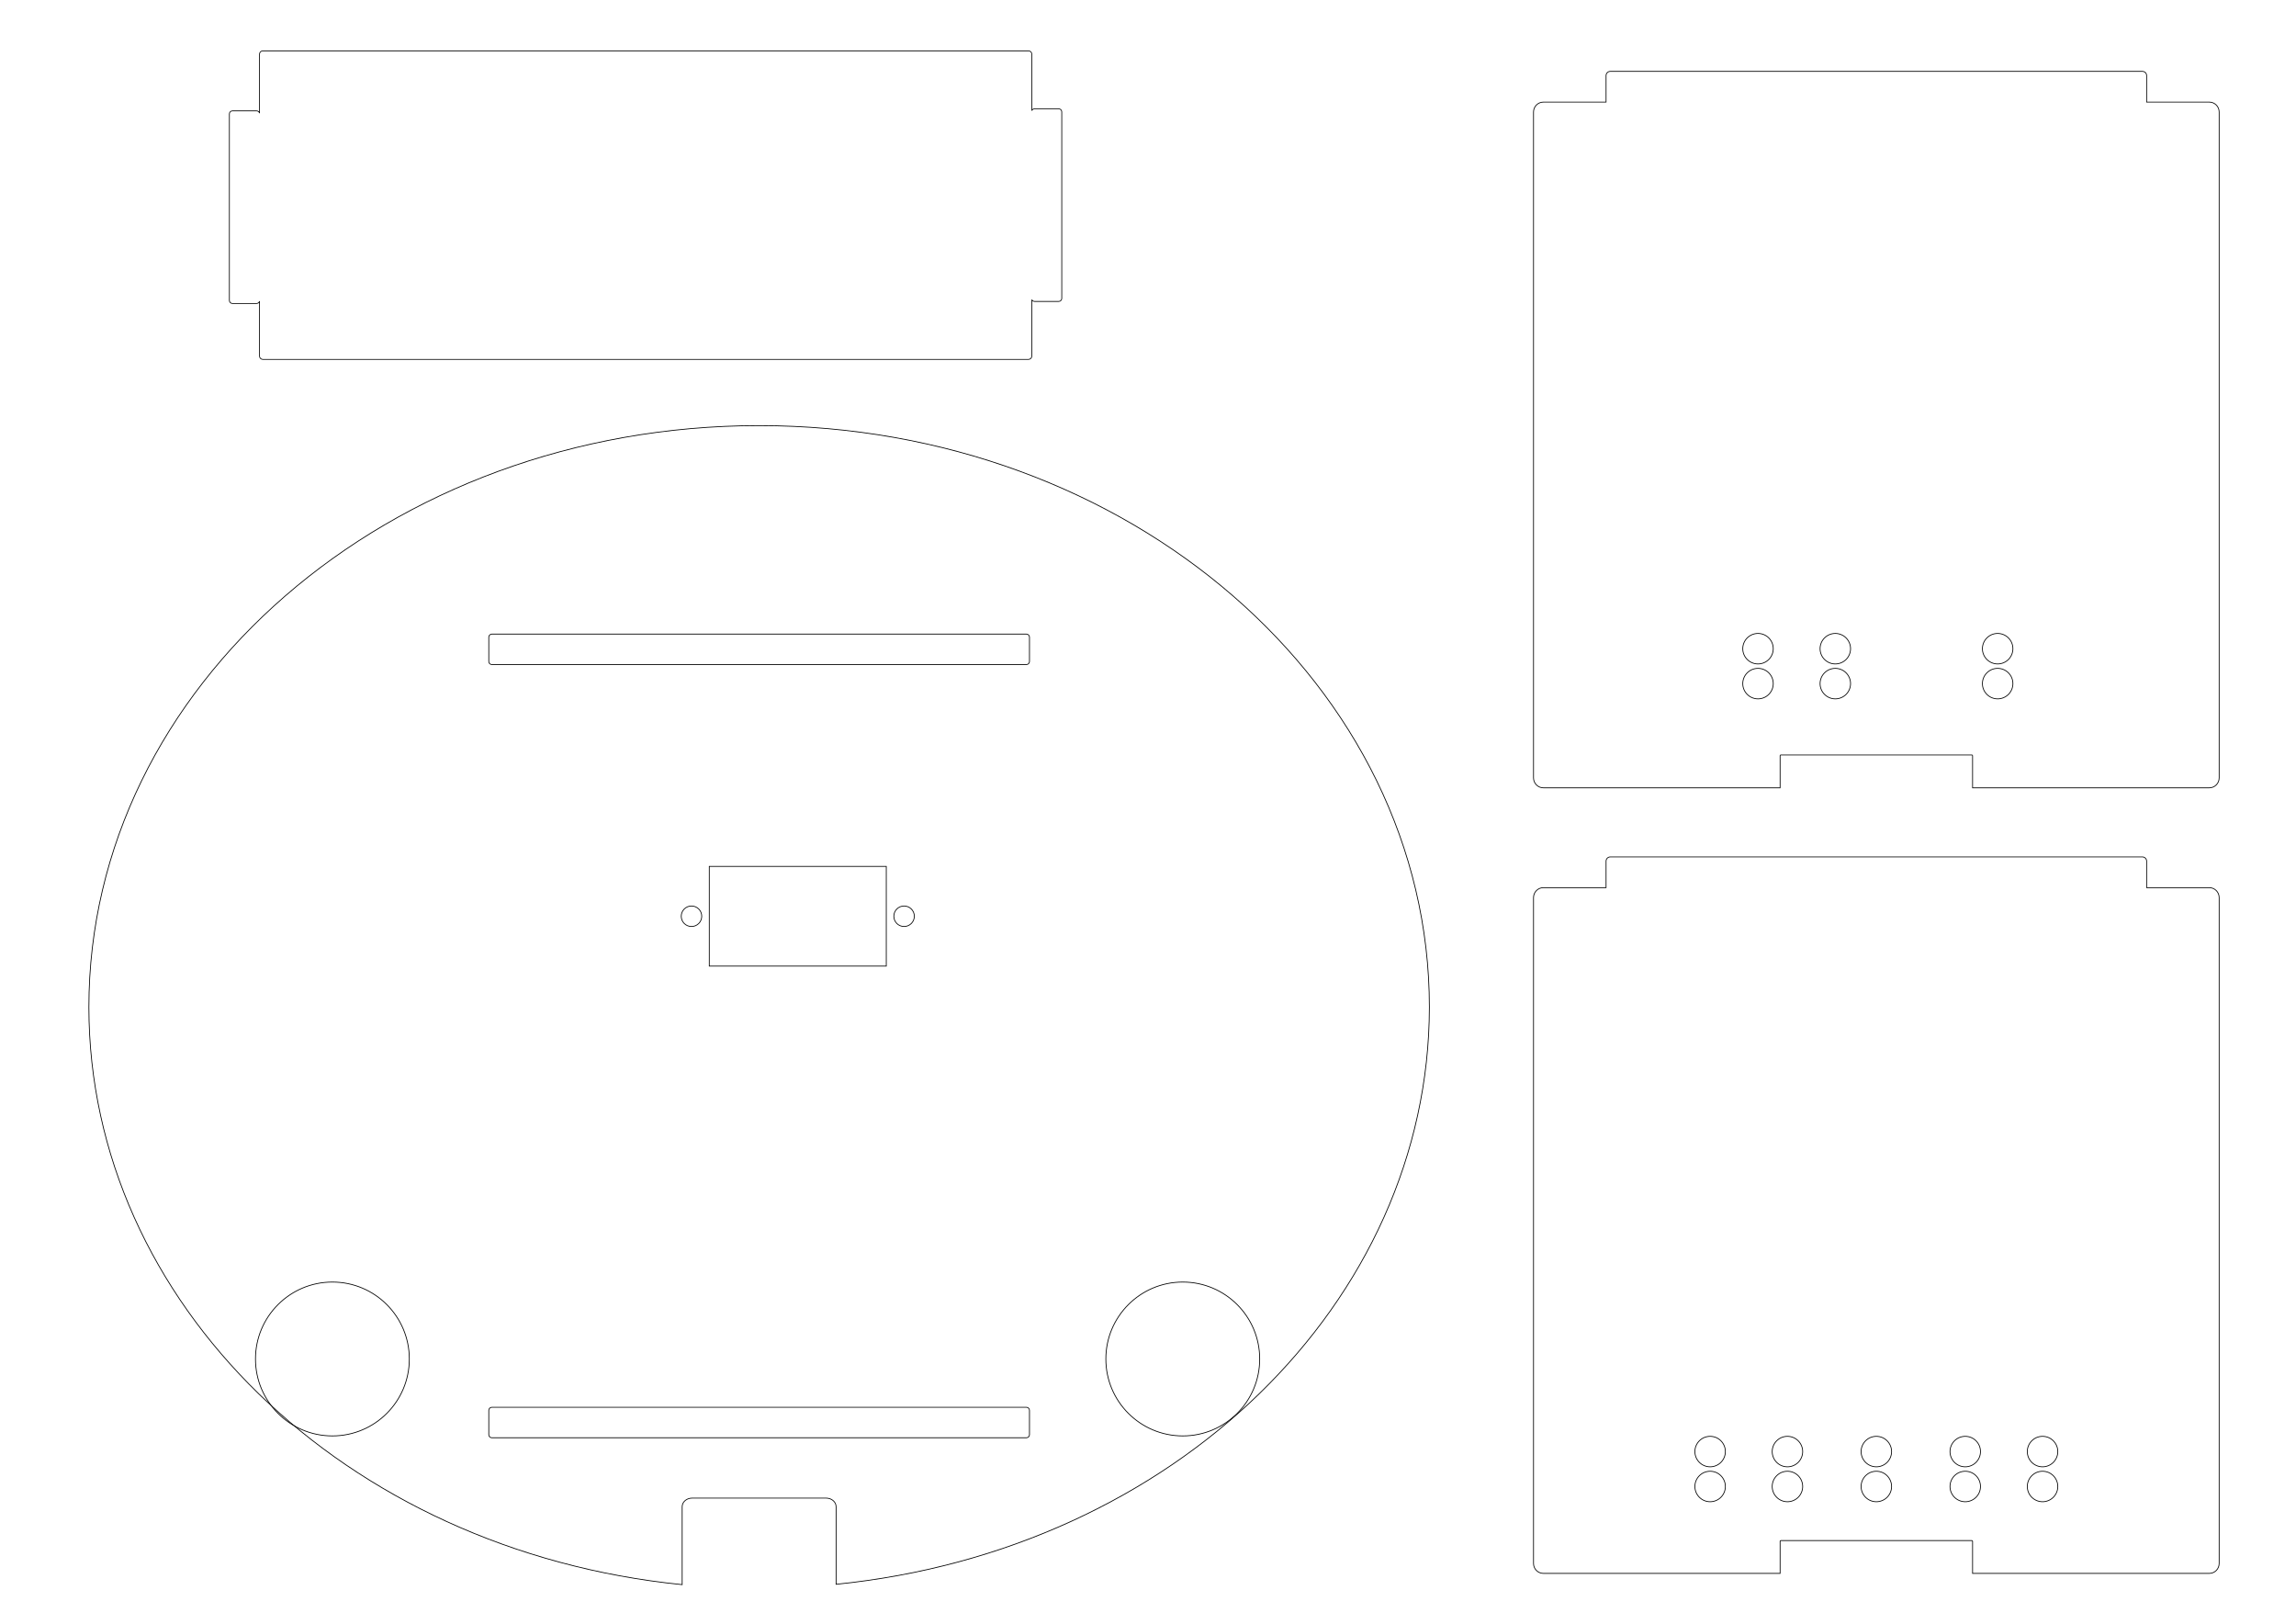
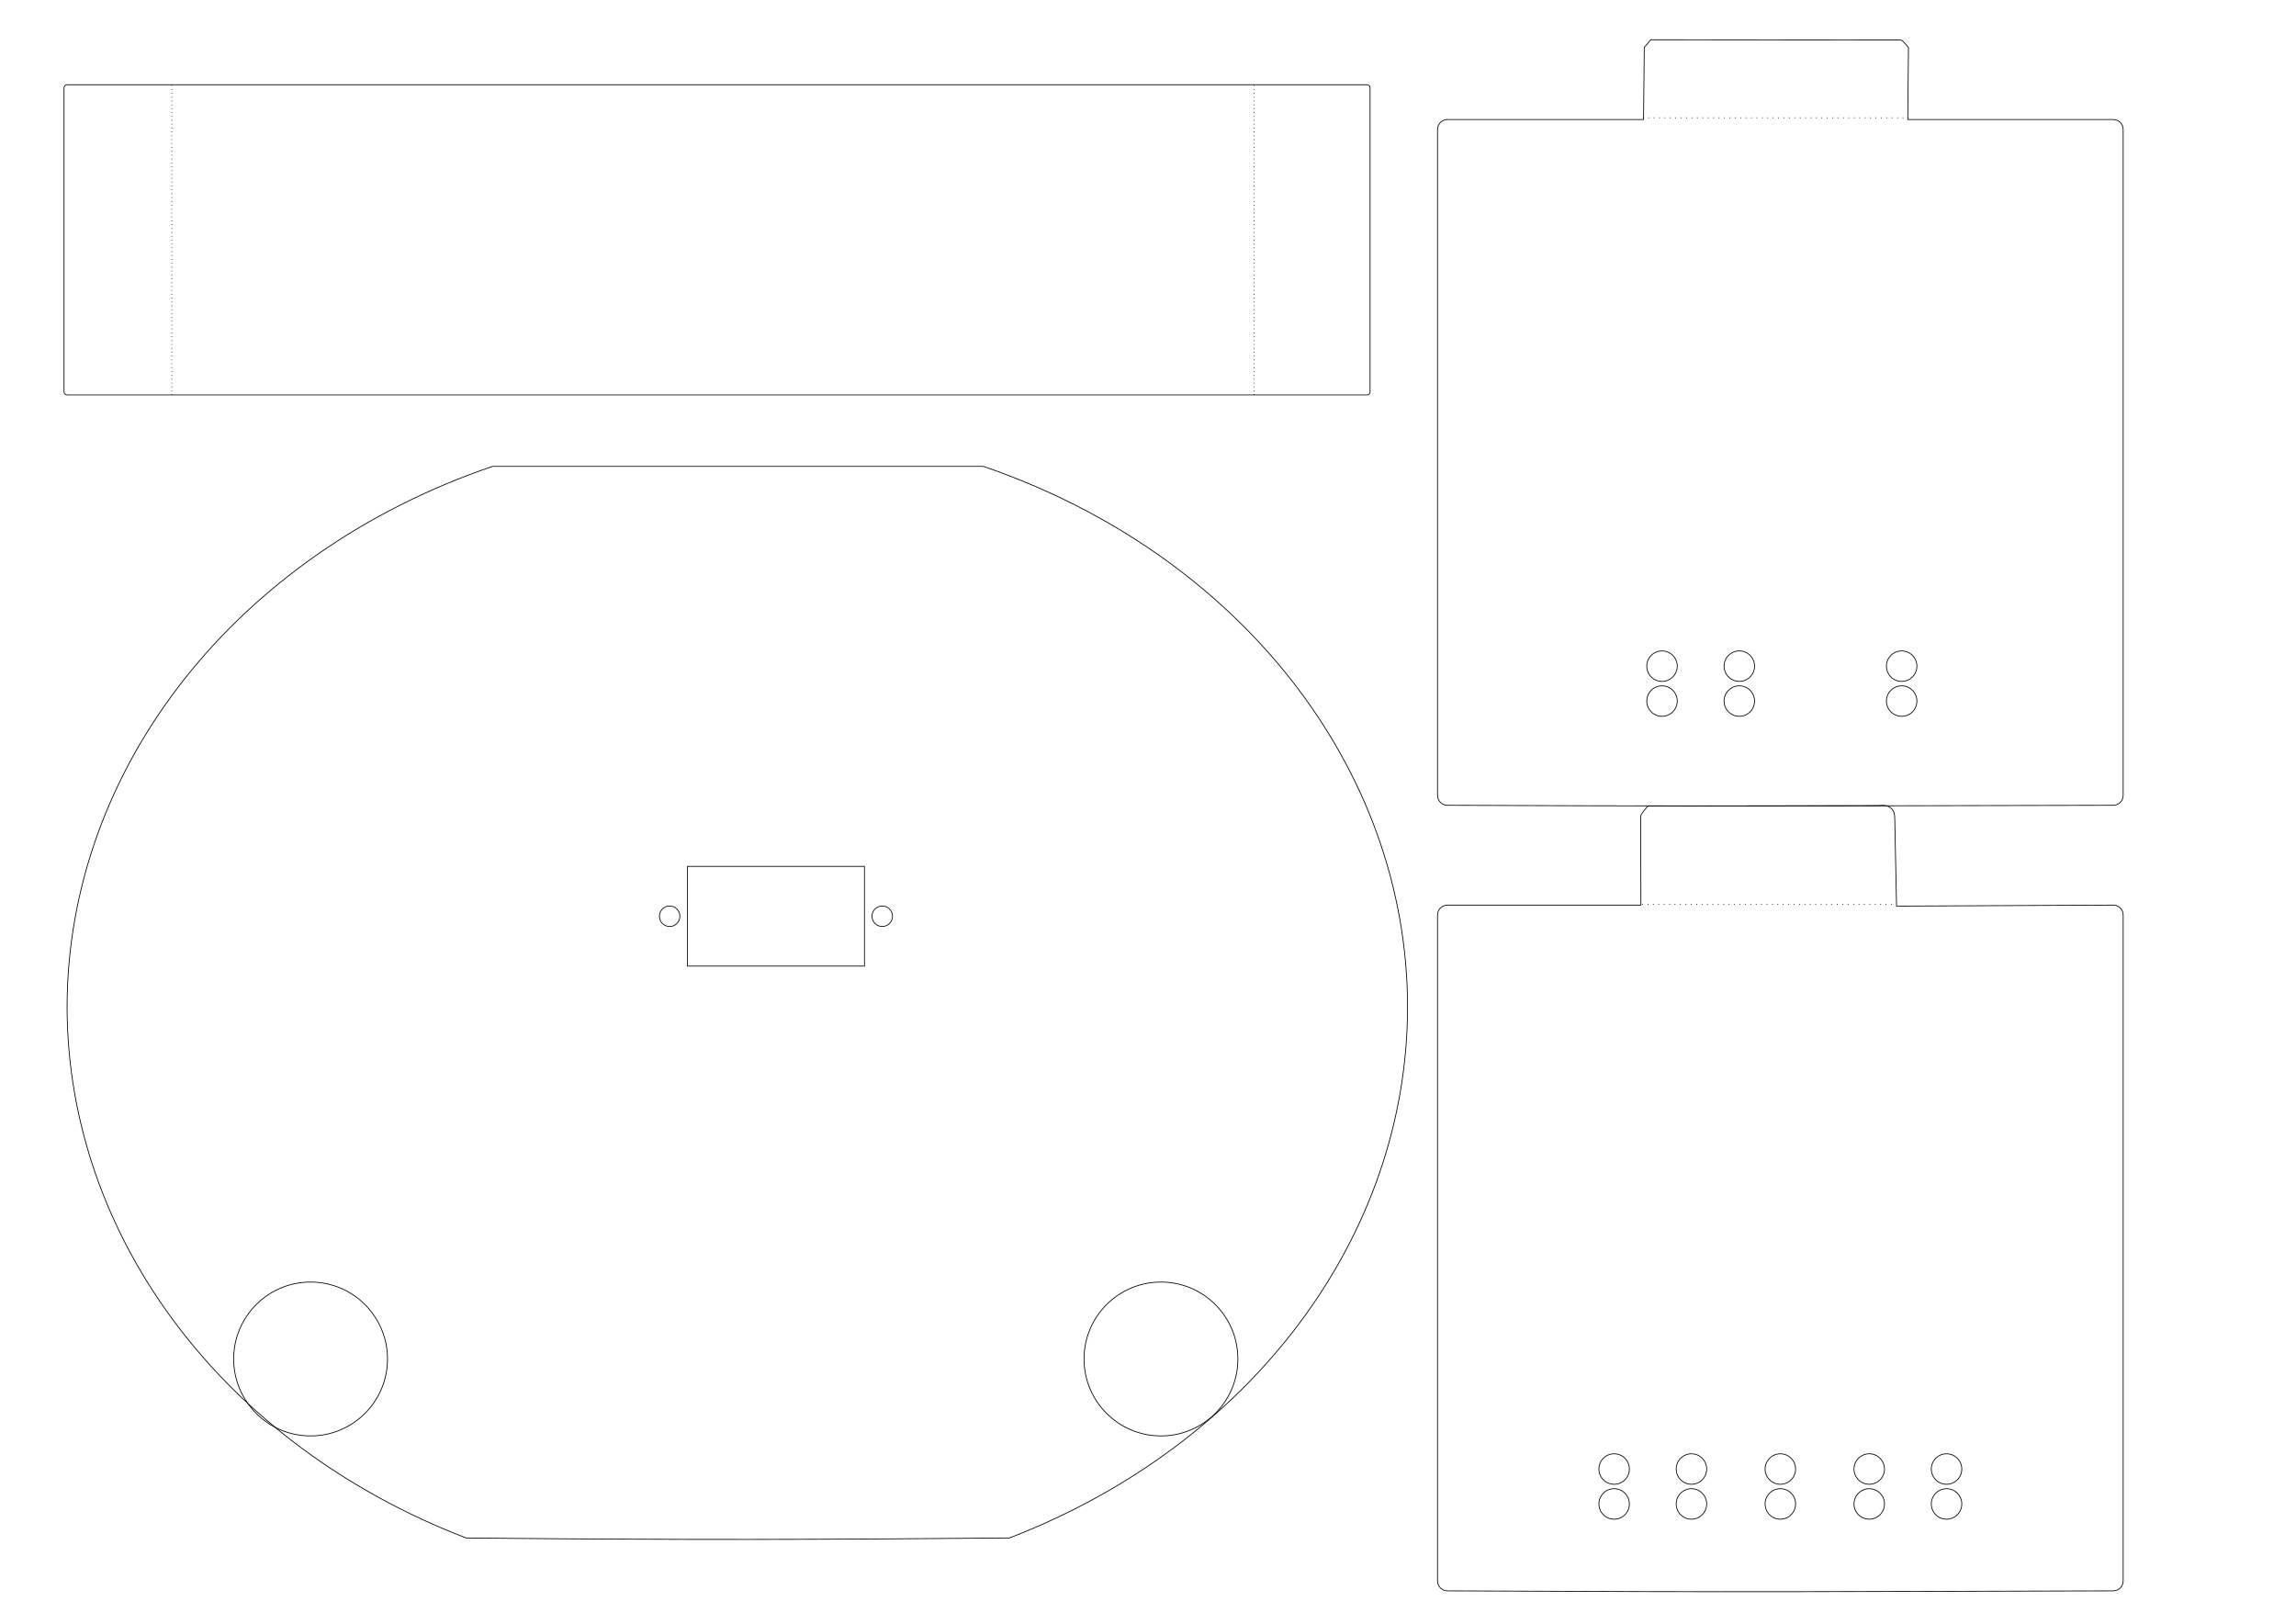
<svg xmlns="http://www.w3.org/2000/svg" width="297mm" height="210mm" viewBox="0 0 1052.362 744.094" id="svg2" version="1.1">
  <defs id="defs4" />
  <g id="layer1" transform="translate(0,-308.2677)">
-     <path style="color:#000000;clip-rule:nonzero;display:inline;overflow:visible;visibility:visible;opacity:1;isolation:auto;mix-blend-mode:normal;color-interpolation:sRGB;color-interpolation-filters:linearRGB;solid-color:#000000;solid-opacity:1;fill:none;fill-opacity:1;fill-rule:nonzero;stroke:#000000;stroke-width:0.354;stroke-linecap:butt;stroke-linejoin:miter;stroke-miterlimit:4;stroke-dasharray:none;stroke-dashoffset:0;stroke-opacity:1;color-rendering:auto;image-rendering:auto;shape-rendering:auto;text-rendering:auto;enable-background:accumulate" d="M 347.945,503.315 A 307.205,266.54 0 0 0 40.74,769.855 307.205,266.54 0 0 0 312.669,1034.46 l 0,-35.703 c 0,-2.192 2.034,-3.957 4.561,-3.957 l 61.432,0 c 2.527,0 4.561,1.765 4.561,3.957 l 0,35.544 A 307.205,266.54 0 0 0 655.151,769.855 307.205,266.54 0 0 0 347.945,503.315 Z" id="path4135" />
-     <path style="color:#000000;clip-rule:nonzero;display:inline;overflow:visible;visibility:visible;opacity:1;isolation:auto;mix-blend-mode:normal;color-interpolation:sRGB;color-interpolation-filters:linearRGB;solid-color:#000000;solid-opacity:1;fill:none;fill-opacity:1;fill-rule:nonzero;stroke:#000000;stroke-width:0.354;stroke-linecap:butt;stroke-linejoin:miter;stroke-miterlimit:4;stroke-dasharray:none;stroke-dashoffset:0;stroke-opacity:1;color-rendering:auto;image-rendering:auto;shape-rendering:auto;text-rendering:auto;enable-background:accumulate" d="M 738.059 392.711 C 736.992 392.711 736.133 393.57 736.133 394.637 L 736.133 406.781 L 707.443 406.781 C 704.918 406.781 702.885 408.815 702.885 411.34 L 702.885 716.484 C 702.885 719.009 704.918 721.043 707.443 721.043 L 815.906 721.043 L 815.906 706.283 C 815.906 706.121 816.037 705.99 816.199 705.99 L 903.83 705.99 C 903.992 705.99 904.123 706.121 904.123 706.283 L 904.123 721.043 L 1012.588 721.043 C 1015.113 721.043 1017.144 719.009 1017.144 716.484 L 1017.144 411.34 C 1017.144 408.815 1015.113 406.781 1012.588 406.781 L 983.896 406.781 L 983.896 394.637 C 983.896 393.57 983.038 392.711 981.971 392.711 L 738.059 392.711 z " transform="translate(0,308.2677)" id="rect4137" />
-     <rect ry="1.4" y="598.849" x="224.033" height="13.966" width="247.824" id="rect4143" style="color:#000000;clip-rule:nonzero;display:inline;overflow:visible;visibility:visible;opacity:1;isolation:auto;mix-blend-mode:normal;color-interpolation:sRGB;color-interpolation-filters:linearRGB;solid-color:#000000;solid-opacity:1;fill:none;fill-opacity:1;fill-rule:nonzero;stroke:#000000;stroke-width:0.354;stroke-linecap:butt;stroke-linejoin:miter;stroke-miterlimit:4;stroke-dasharray:none;stroke-dashoffset:0;stroke-opacity:1;color-rendering:auto;image-rendering:auto;shape-rendering:auto;text-rendering:auto;enable-background:accumulate" />
-     <g id="g4167" transform="translate(-2.855909,636.9449)" style="stroke-width:0.354;stroke-miterlimit:4;stroke-dasharray:none">
+     <path style="color:#000000;clip-rule:nonzero;display:inline;overflow:visible;visibility:visible;opacity:1;isolation:auto;mix-blend-mode:normal;color-interpolation:sRGB;color-interpolation-filters:linearRGB;solid-color:#000000;solid-opacity:1;fill:none;fill-opacity:1;fill-rule:nonzero;stroke:#000000;stroke-width:0.354;stroke-linecap:butt;stroke-linejoin:miter;stroke-miterlimit:4;stroke-dasharray:none;stroke-dashoffset:0;stroke-opacity:1;color-rendering:auto;image-rendering:auto;shape-rendering:auto;text-rendering:auto;enable-background:accumulate" d="M 225.758,213.73 C 108.227,253.733 30.87,352.05 30.74,461.588 c 0.244,105.308 71.927,200.619 182.926,243.221 104.085,1.014 159.096,0.761 248.979,0 110.835,-42.711 182.336,-137.999 182.506,-243.221 -0.034,-109.41 -77.127,-207.691 -194.424,-247.857 z" transform="translate(0,308.2677)" id="path4135" />
+     <path style="color:#000000;clip-rule:nonzero;display:inline;overflow:visible;visibility:visible;opacity:1;isolation:auto;mix-blend-mode:normal;color-interpolation:sRGB;color-interpolation-filters:linearRGB;solid-color:#000000;solid-opacity:1;fill:none;fill-opacity:1;fill-rule:nonzero;stroke:#000000;stroke-width:0.354;stroke-linecap:butt;stroke-linejoin:miter;stroke-miterlimit:4;stroke-dasharray:none;stroke-dashoffset:0;stroke-opacity:1;color-rendering:auto;image-rendering:auto;shape-rendering:auto;text-rendering:auto;enable-background:accumulate" d="m 755.326,677.643 c 0,0 -3.353,3.665 -3.329,4.732 l 0.109,40.674 -88.663,0 c -2.525,0 -4.559,2.034 -4.559,4.559 l 0,305.145 c 0,2.525 2.034,4.559 4.559,4.559 140.992,0.7 177.294,0.331 305.145,0 2.525,0 4.557,-2.034 4.557,-4.559 l 0,-305.145 c 0,-2.525 -2.031,-4.559 -4.557,-4.559 l -99.313,0.468 -0.839,-40.891 c -0.345,-6.636 -7.373,-5.148 -7.373,-5.148 z" id="rect4137" />
+     <g id="g4167" transform="translate(-46.85591,644.9449)" style="stroke-width:0.354;stroke-miterlimit:4;stroke-dasharray:none">
      <circle style="color:#000000;clip-rule:nonzero;display:inline;overflow:visible;visibility:visible;opacity:1;isolation:auto;mix-blend-mode:normal;color-interpolation:sRGB;color-interpolation-filters:linearRGB;solid-color:#000000;solid-opacity:1;fill:none;fill-opacity:1;fill-rule:nonzero;stroke:#000000;stroke-width:0.354;stroke-linecap:butt;stroke-linejoin:miter;stroke-miterlimit:4;stroke-dasharray:none;stroke-dashoffset:0;stroke-opacity:1;color-rendering:auto;image-rendering:auto;shape-rendering:auto;text-rendering:auto;enable-background:accumulate" id="circle4155" cx="786.689" cy="336.539" r="6.985" />
      <circle r="6.985" cy="336.539" cx="822.122" id="circle4157" style="color:#000000;clip-rule:nonzero;display:inline;overflow:visible;visibility:visible;opacity:1;isolation:auto;mix-blend-mode:normal;color-interpolation:sRGB;color-interpolation-filters:linearRGB;solid-color:#000000;solid-opacity:1;fill:none;fill-opacity:1;fill-rule:nonzero;stroke:#000000;stroke-width:0.354;stroke-linecap:butt;stroke-linejoin:miter;stroke-miterlimit:4;stroke-dasharray:none;stroke-dashoffset:0;stroke-opacity:1;color-rendering:auto;image-rendering:auto;shape-rendering:auto;text-rendering:auto;enable-background:accumulate" />
      <circle r="6.985" cy="336.539" cx="862.871" id="circle4161" style="color:#000000;clip-rule:nonzero;display:inline;overflow:visible;visibility:visible;opacity:1;isolation:auto;mix-blend-mode:normal;color-interpolation:sRGB;color-interpolation-filters:linearRGB;solid-color:#000000;solid-opacity:1;fill:none;fill-opacity:1;fill-rule:nonzero;stroke:#000000;stroke-width:0.354;stroke-linecap:butt;stroke-linejoin:miter;stroke-miterlimit:4;stroke-dasharray:none;stroke-dashoffset:0;stroke-opacity:1;color-rendering:auto;image-rendering:auto;shape-rendering:auto;text-rendering:auto;enable-background:accumulate" />
      <circle style="color:#000000;clip-rule:nonzero;display:inline;overflow:visible;visibility:visible;opacity:1;isolation:auto;mix-blend-mode:normal;color-interpolation:sRGB;color-interpolation-filters:linearRGB;solid-color:#000000;solid-opacity:1;fill:none;fill-opacity:1;fill-rule:nonzero;stroke:#000000;stroke-width:0.354;stroke-linecap:butt;stroke-linejoin:miter;stroke-miterlimit:4;stroke-dasharray:none;stroke-dashoffset:0;stroke-opacity:1;color-rendering:auto;image-rendering:auto;shape-rendering:auto;text-rendering:auto;enable-background:accumulate" id="circle4163" cx="903.619" cy="336.539" r="6.985" />
      <circle r="6.985" cy="336.539" cx="939.052" id="circle4165" style="color:#000000;clip-rule:nonzero;display:inline;overflow:visible;visibility:visible;opacity:1;isolation:auto;mix-blend-mode:normal;color-interpolation:sRGB;color-interpolation-filters:linearRGB;solid-color:#000000;solid-opacity:1;fill:none;fill-opacity:1;fill-rule:nonzero;stroke:#000000;stroke-width:0.354;stroke-linecap:butt;stroke-linejoin:miter;stroke-miterlimit:4;stroke-dasharray:none;stroke-dashoffset:0;stroke-opacity:1;color-rendering:auto;image-rendering:auto;shape-rendering:auto;text-rendering:auto;enable-background:accumulate" />
    </g>
-     <g id="g4174" transform="translate(-2.855909,652.9449)" style="stroke-width:0.354;stroke-miterlimit:4;stroke-dasharray:none">
+     <g id="g4174" transform="translate(-46.85591,660.9449)" style="stroke-width:0.354;stroke-miterlimit:4;stroke-dasharray:none">
      <circle r="6.985" cy="336.539" cx="786.689" id="circle4176" style="color:#000000;clip-rule:nonzero;display:inline;overflow:visible;visibility:visible;opacity:1;isolation:auto;mix-blend-mode:normal;color-interpolation:sRGB;color-interpolation-filters:linearRGB;solid-color:#000000;solid-opacity:1;fill:none;fill-opacity:1;fill-rule:nonzero;stroke:#000000;stroke-width:0.354;stroke-linecap:butt;stroke-linejoin:miter;stroke-miterlimit:4;stroke-dasharray:none;stroke-dashoffset:0;stroke-opacity:1;color-rendering:auto;image-rendering:auto;shape-rendering:auto;text-rendering:auto;enable-background:accumulate" />
      <circle style="color:#000000;clip-rule:nonzero;display:inline;overflow:visible;visibility:visible;opacity:1;isolation:auto;mix-blend-mode:normal;color-interpolation:sRGB;color-interpolation-filters:linearRGB;solid-color:#000000;solid-opacity:1;fill:none;fill-opacity:1;fill-rule:nonzero;stroke:#000000;stroke-width:0.354;stroke-linecap:butt;stroke-linejoin:miter;stroke-miterlimit:4;stroke-dasharray:none;stroke-dashoffset:0;stroke-opacity:1;color-rendering:auto;image-rendering:auto;shape-rendering:auto;text-rendering:auto;enable-background:accumulate" id="circle4178" cx="822.122" cy="336.539" r="6.985" />
      <circle style="color:#000000;clip-rule:nonzero;display:inline;overflow:visible;visibility:visible;opacity:1;isolation:auto;mix-blend-mode:normal;color-interpolation:sRGB;color-interpolation-filters:linearRGB;solid-color:#000000;solid-opacity:1;fill:none;fill-opacity:1;fill-rule:nonzero;stroke:#000000;stroke-width:0.354;stroke-linecap:butt;stroke-linejoin:miter;stroke-miterlimit:4;stroke-dasharray:none;stroke-dashoffset:0;stroke-opacity:1;color-rendering:auto;image-rendering:auto;shape-rendering:auto;text-rendering:auto;enable-background:accumulate" id="circle4180" cx="862.871" cy="336.539" r="6.985" />
      <circle r="6.985" cy="336.539" cx="903.619" id="circle4182" style="color:#000000;clip-rule:nonzero;display:inline;overflow:visible;visibility:visible;opacity:1;isolation:auto;mix-blend-mode:normal;color-interpolation:sRGB;color-interpolation-filters:linearRGB;solid-color:#000000;solid-opacity:1;fill:none;fill-opacity:1;fill-rule:nonzero;stroke:#000000;stroke-width:0.354;stroke-linecap:butt;stroke-linejoin:miter;stroke-miterlimit:4;stroke-dasharray:none;stroke-dashoffset:0;stroke-opacity:1;color-rendering:auto;image-rendering:auto;shape-rendering:auto;text-rendering:auto;enable-background:accumulate" />
      <circle style="color:#000000;clip-rule:nonzero;display:inline;overflow:visible;visibility:visible;opacity:1;isolation:auto;mix-blend-mode:normal;color-interpolation:sRGB;color-interpolation-filters:linearRGB;solid-color:#000000;solid-opacity:1;fill:none;fill-opacity:1;fill-rule:nonzero;stroke:#000000;stroke-width:0.354;stroke-linecap:butt;stroke-linejoin:miter;stroke-miterlimit:4;stroke-dasharray:none;stroke-dashoffset:0;stroke-opacity:1;color-rendering:auto;image-rendering:auto;shape-rendering:auto;text-rendering:auto;enable-background:accumulate" id="circle4184" cx="939.052" cy="336.539" r="6.985" />
    </g>
-     <g id="g4196" transform="translate(-445.1788,203.2044)" style="stroke-width:0.354;stroke-miterlimit:4;stroke-dasharray:none">
+     <g id="g4196" transform="translate(-455.1788,203.2044)" style="stroke-width:0.354;stroke-miterlimit:4;stroke-dasharray:none">
      <rect y="502.103" x="770.276" height="45.696" width="81.129" id="rect4186" style="color:#000000;clip-rule:nonzero;display:inline;overflow:visible;visibility:visible;opacity:1;isolation:auto;mix-blend-mode:normal;color-interpolation:sRGB;color-interpolation-filters:linearRGB;solid-color:#000000;solid-opacity:1;fill:none;fill-opacity:1;fill-rule:nonzero;stroke:#000000;stroke-width:0.354;stroke-linecap:butt;stroke-linejoin:miter;stroke-miterlimit:4;stroke-dasharray:none;stroke-dashoffset:0;stroke-opacity:1;color-rendering:auto;image-rendering:auto;shape-rendering:auto;text-rendering:auto;enable-background:accumulate" />
      <g transform="translate(-22.19047,-49.89056)" id="g4192" style="stroke-width:0.354;stroke-miterlimit:4;stroke-dasharray:none">
        <circle style="color:#000000;clip-rule:nonzero;display:inline;overflow:visible;visibility:visible;opacity:1;isolation:auto;mix-blend-mode:normal;color-interpolation:sRGB;color-interpolation-filters:linearRGB;solid-color:#000000;solid-opacity:1;fill:none;fill-opacity:1;fill-rule:nonzero;stroke:#000000;stroke-width:0.354;stroke-linecap:butt;stroke-linejoin:miter;stroke-miterlimit:4;stroke-dasharray:none;stroke-dashoffset:0;stroke-opacity:1;color-rendering:auto;image-rendering:auto;shape-rendering:auto;text-rendering:auto;enable-background:accumulate" id="path4188" cx="784.311" cy="574.843" r="4.699" />
        <circle r="4.699" cy="574.841" cx="881.752" id="circle4190" style="color:#000000;clip-rule:nonzero;display:inline;overflow:visible;visibility:visible;opacity:1;isolation:auto;mix-blend-mode:normal;color-interpolation:sRGB;color-interpolation-filters:linearRGB;solid-color:#000000;solid-opacity:1;fill:none;fill-opacity:1;fill-rule:nonzero;stroke:#000000;stroke-width:0.354;stroke-linecap:butt;stroke-linejoin:miter;stroke-miterlimit:4;stroke-dasharray:none;stroke-dashoffset:0;stroke-opacity:1;color-rendering:auto;image-rendering:auto;shape-rendering:auto;text-rendering:auto;enable-background:accumulate" />
      </g>
    </g>
-     <rect style="color:#000000;clip-rule:nonzero;display:inline;overflow:visible;visibility:visible;opacity:1;isolation:auto;mix-blend-mode:normal;color-interpolation:sRGB;color-interpolation-filters:linearRGB;solid-color:#000000;solid-opacity:1;fill:none;fill-opacity:1;fill-rule:nonzero;stroke:#000000;stroke-width:0.354;stroke-linecap:butt;stroke-linejoin:miter;stroke-miterlimit:4;stroke-dasharray:none;stroke-dashoffset:0;stroke-opacity:1;color-rendering:auto;image-rendering:auto;shape-rendering:auto;text-rendering:auto;enable-background:accumulate" id="rect4202" width="247.824" height="13.966" x="224.033" y="953.18" ry="1.4" />
-     <path style="color:#000000;clip-rule:nonzero;display:inline;overflow:visible;visibility:visible;opacity:1;isolation:auto;mix-blend-mode:normal;color-interpolation:sRGB;color-interpolation-filters:linearRGB;solid-color:#000000;solid-opacity:1;fill:none;fill-opacity:1;fill-rule:nonzero;stroke:#000000;stroke-width:0.354;stroke-linecap:butt;stroke-linejoin:miter;stroke-miterlimit:4;stroke-dasharray:none;stroke-dashoffset:0;stroke-opacity:1;color-rendering:auto;image-rendering:auto;shape-rendering:auto;text-rendering:auto;enable-background:accumulate" d="M 738.059 32.711 C 736.992 32.711 736.133 33.57 736.133 34.637 L 736.133 46.781 L 707.443 46.781 C 704.918 46.781 702.885 48.815 702.885 51.34 L 702.885 356.484 C 702.885 359.009 704.918 361.043 707.443 361.043 L 815.906 361.043 L 815.906 346.283 C 815.906 346.121 816.037 345.99 816.199 345.99 L 903.83 345.99 C 903.992 345.99 904.123 346.121 904.123 346.283 L 904.123 361.043 L 1012.588 361.043 C 1015.113 361.043 1017.144 359.009 1017.144 356.484 L 1017.144 51.34 C 1017.144 48.815 1015.113 46.781 1012.588 46.781 L 983.896 46.781 L 983.896 34.637 C 983.896 33.57 983.038 32.711 981.971 32.711 L 738.059 32.711 z " transform="translate(0,308.2677)" id="path4204" />
-     <g id="g4268">
+     <path style="color:#000000;clip-rule:nonzero;display:inline;overflow:visible;visibility:visible;opacity:1;isolation:auto;mix-blend-mode:normal;color-interpolation:sRGB;color-interpolation-filters:linearRGB;solid-color:#000000;solid-opacity:1;fill:none;fill-opacity:1;fill-rule:nonzero;stroke:#000000;stroke-width:0.354;stroke-linecap:butt;stroke-linejoin:miter;stroke-miterlimit:4;stroke-dasharray:none;stroke-dashoffset:0;stroke-opacity:1;color-rendering:auto;image-rendering:auto;shape-rendering:auto;text-rendering:auto;enable-background:accumulate" d="m 756.563,326.49 c -2.918,3.91 -2.907,2.843 -2.918,3.91 l -0.331,32.648 -89.871,0 c -2.525,0 -4.559,2.034 -4.559,4.559 l 0,305.145 c 0,2.525 2.034,4.559 4.559,4.559 105.158,0.393 135.426,0.404 305.145,0 2.525,0 4.557,-2.034 4.557,-4.559 l 0,-305.145 c 0,-2.525 -2.031,-4.559 -4.557,-4.559 l -94.172,0 0.331,-32.979 c 0,0 -2.613,-3.482 -3.68,-3.482 z" id="path4204" />
+     <g id="g4268" transform="translate(-44,8)">
      <circle transform="scale(-1,1)" style="color:#000000;clip-rule:nonzero;display:inline;overflow:visible;visibility:visible;opacity:1;isolation:auto;mix-blend-mode:normal;color-interpolation:sRGB;color-interpolation-filters:linearRGB;solid-color:#000000;solid-opacity:1;fill:none;fill-opacity:1;fill-rule:nonzero;stroke:#000000;stroke-width:0.354;stroke-linecap:butt;stroke-linejoin:miter;stroke-miterlimit:4;stroke-dasharray:none;stroke-dashoffset:0;stroke-opacity:1;color-rendering:auto;image-rendering:auto;shape-rendering:auto;text-rendering:auto;enable-background:accumulate" id="circle4210" cx="-915.62" cy="605.547" r="6.985" />
      <circle transform="scale(-1,1)" r="6.985" cy="605.547" cx="-841.209" id="circle4214" style="color:#000000;clip-rule:nonzero;display:inline;overflow:visible;visibility:visible;opacity:1;isolation:auto;mix-blend-mode:normal;color-interpolation:sRGB;color-interpolation-filters:linearRGB;solid-color:#000000;solid-opacity:1;fill:none;fill-opacity:1;fill-rule:nonzero;stroke:#000000;stroke-width:0.354;stroke-linecap:butt;stroke-linejoin:miter;stroke-miterlimit:4;stroke-dasharray:none;stroke-dashoffset:0;stroke-opacity:1;color-rendering:auto;image-rendering:auto;shape-rendering:auto;text-rendering:auto;enable-background:accumulate" />
      <circle transform="scale(-1,1)" style="color:#000000;clip-rule:nonzero;display:inline;overflow:visible;visibility:visible;opacity:1;isolation:auto;mix-blend-mode:normal;color-interpolation:sRGB;color-interpolation-filters:linearRGB;solid-color:#000000;solid-opacity:1;fill:none;fill-opacity:1;fill-rule:nonzero;stroke:#000000;stroke-width:0.354;stroke-linecap:butt;stroke-linejoin:miter;stroke-miterlimit:4;stroke-dasharray:none;stroke-dashoffset:0;stroke-opacity:1;color-rendering:auto;image-rendering:auto;shape-rendering:auto;text-rendering:auto;enable-background:accumulate" id="circle4216" cx="-805.776" cy="605.547" r="6.985" />
      <circle transform="scale(-1,1)" r="6.985" cy="621.547" cx="-915.62" id="circle4222" style="color:#000000;clip-rule:nonzero;display:inline;overflow:visible;visibility:visible;opacity:1;isolation:auto;mix-blend-mode:normal;color-interpolation:sRGB;color-interpolation-filters:linearRGB;solid-color:#000000;solid-opacity:1;fill:none;fill-opacity:1;fill-rule:nonzero;stroke:#000000;stroke-width:0.354;stroke-linecap:butt;stroke-linejoin:miter;stroke-miterlimit:4;stroke-dasharray:none;stroke-dashoffset:0;stroke-opacity:1;color-rendering:auto;image-rendering:auto;shape-rendering:auto;text-rendering:auto;enable-background:accumulate" />
      <circle transform="scale(-1,1)" style="color:#000000;clip-rule:nonzero;display:inline;overflow:visible;visibility:visible;opacity:1;isolation:auto;mix-blend-mode:normal;color-interpolation:sRGB;color-interpolation-filters:linearRGB;solid-color:#000000;solid-opacity:1;fill:none;fill-opacity:1;fill-rule:nonzero;stroke:#000000;stroke-width:0.354;stroke-linecap:butt;stroke-linejoin:miter;stroke-miterlimit:4;stroke-dasharray:none;stroke-dashoffset:0;stroke-opacity:1;color-rendering:auto;image-rendering:auto;shape-rendering:auto;text-rendering:auto;enable-background:accumulate" id="circle4226" cx="-841.209" cy="621.547" r="6.985" />
      <circle transform="scale(-1,1)" r="6.985" cy="621.547" cx="-805.776" id="circle4228" style="color:#000000;clip-rule:nonzero;display:inline;overflow:visible;visibility:visible;opacity:1;isolation:auto;mix-blend-mode:normal;color-interpolation:sRGB;color-interpolation-filters:linearRGB;solid-color:#000000;solid-opacity:1;fill:none;fill-opacity:1;fill-rule:nonzero;stroke:#000000;stroke-width:0.354;stroke-linecap:butt;stroke-linejoin:miter;stroke-miterlimit:4;stroke-dasharray:none;stroke-dashoffset:0;stroke-opacity:1;color-rendering:auto;image-rendering:auto;shape-rendering:auto;text-rendering:auto;enable-background:accumulate" />
    </g>
-     <path style="color:#000000;clip-rule:nonzero;display:inline;overflow:visible;visibility:visible;opacity:1;isolation:auto;mix-blend-mode:normal;color-interpolation:sRGB;color-interpolation-filters:linearRGB;solid-color:#000000;solid-opacity:1;fill:none;fill-opacity:1;fill-rule:nonzero;stroke:#000000;stroke-width:0.35;stroke-linecap:butt;stroke-linejoin:miter;stroke-miterlimit:4;stroke-dasharray:none;stroke-dashoffset:0;stroke-opacity:1;color-rendering:auto;image-rendering:auto;shape-rendering:auto;text-rendering:auto;enable-background:accumulate" d="M 120.459 23.312 C 119.621 23.312 118.947 23.987 118.947 24.824 L 118.947 51.852 C 118.797 51.25 118.26 50.807 117.611 50.807 L 106.52 50.807 C 105.754 50.807 105.137 51.422 105.137 52.188 L 105.137 137.691 C 105.137 138.457 105.754 139.072 106.52 139.072 L 117.611 139.072 C 118.26 139.072 118.797 138.628 118.947 138.027 L 118.947 163.184 C 118.947 164.021 119.621 164.695 120.459 164.695 L 471.416 164.695 C 472.254 164.695 472.928 164.021 472.928 163.184 L 472.928 137.334 C 473.146 137.808 473.622 138.137 474.18 138.137 L 485.273 138.137 C 486.039 138.137 486.654 137.521 486.654 136.756 L 486.654 51.252 C 486.654 50.486 486.039 49.871 485.273 49.871 L 474.18 49.871 C 473.622 49.871 473.146 50.2 472.928 50.674 L 472.928 24.824 C 472.928 23.987 472.254 23.312 471.416 23.312 L 120.459 23.312 z " transform="translate(0,308.2677)" id="rect4248" />
-     <g id="g4280" transform="translate(116.9232,683.7667)">
+     <g id="g4280" transform="translate(106.9232,683.7667)">
      <circle r="35.255" cy="247.284" cx="35.433" id="path4276" style="color:#000000;clip-rule:nonzero;display:inline;overflow:visible;visibility:visible;opacity:1;isolation:auto;mix-blend-mode:normal;color-interpolation:sRGB;color-interpolation-filters:linearRGB;solid-color:#000000;solid-opacity:1;fill:none;fill-opacity:1;fill-rule:nonzero;stroke:#000000;stroke-width:0.356;stroke-linecap:butt;stroke-linejoin:miter;stroke-miterlimit:4;stroke-dasharray:none;stroke-dashoffset:0;stroke-opacity:1;color-rendering:auto;image-rendering:auto;shape-rendering:auto;text-rendering:auto;enable-background:accumulate" />
      <circle style="color:#000000;clip-rule:nonzero;display:inline;overflow:visible;visibility:visible;opacity:1;isolation:auto;mix-blend-mode:normal;color-interpolation:sRGB;color-interpolation-filters:linearRGB;solid-color:#000000;solid-opacity:1;fill:none;fill-opacity:1;fill-rule:nonzero;stroke:#000000;stroke-width:0.356;stroke-linecap:butt;stroke-linejoin:miter;stroke-miterlimit:4;stroke-dasharray:none;stroke-dashoffset:0;stroke-opacity:1;color-rendering:auto;image-rendering:auto;shape-rendering:auto;text-rendering:auto;enable-background:accumulate" id="circle4278" cx="425.197" cy="247.284" r="35.255" />
    </g>
+     <rect style="color:#000000;clip-rule:nonzero;display:inline;overflow:visible;visibility:visible;opacity:1;isolation:auto;mix-blend-mode:normal;color-interpolation:sRGB;color-interpolation-filters:linearRGB;solid-color:#000000;solid-opacity:1;fill:none;fill-opacity:1;fill-rule:nonzero;stroke:#000000;stroke-width:0.354;stroke-linecap:butt;stroke-linejoin:miter;stroke-miterlimit:4;stroke-dasharray:none;stroke-dashoffset:0;stroke-opacity:1;color-rendering:auto;image-rendering:auto;shape-rendering:auto;text-rendering:auto;enable-background:accumulate" id="rect4174" width="598.611" height="142.148" x="29.355" y="347.097" ry="1.4" />
+     <path style="fill:none;fill-rule:evenodd;stroke:#000000;stroke-width:0.354;stroke-linecap:butt;stroke-linejoin:miter;stroke-miterlimit:4;stroke-dasharray:0.354, 1.417;stroke-dashoffset:0;stroke-opacity:1" d="m 78.756,347.291 0,142.205" id="path4176" />
+     <path id="path4178" d="m 574.756,347.291 0,142.205" style="fill:none;fill-rule:evenodd;stroke:#000000;stroke-width:0.354;stroke-linecap:butt;stroke-linejoin:miter;stroke-miterlimit:4;stroke-dasharray:0.354, 1.417;stroke-dashoffset:0;stroke-opacity:1" />
+     <path style="fill:none;fill-rule:evenodd;stroke:#000000;stroke-width:0.354;stroke-linecap:butt;stroke-linejoin:miter;stroke-miterlimit:4;stroke-dasharray:0.354, 2.126;stroke-dashoffset:0;stroke-opacity:1" d="m 753.008,362.236 122.031,0" id="path4180" />
+     <path style="fill:none;fill-rule:evenodd;stroke:#000000;stroke-width:0.354;stroke-linecap:butt;stroke-linejoin:miter;stroke-miterlimit:4;stroke-dasharray:0.354, 2.126;stroke-dashoffset:0;stroke-opacity:1" d="m 752.677,722.709 116.409,0" id="path4182" />
  </g>
</svg>
